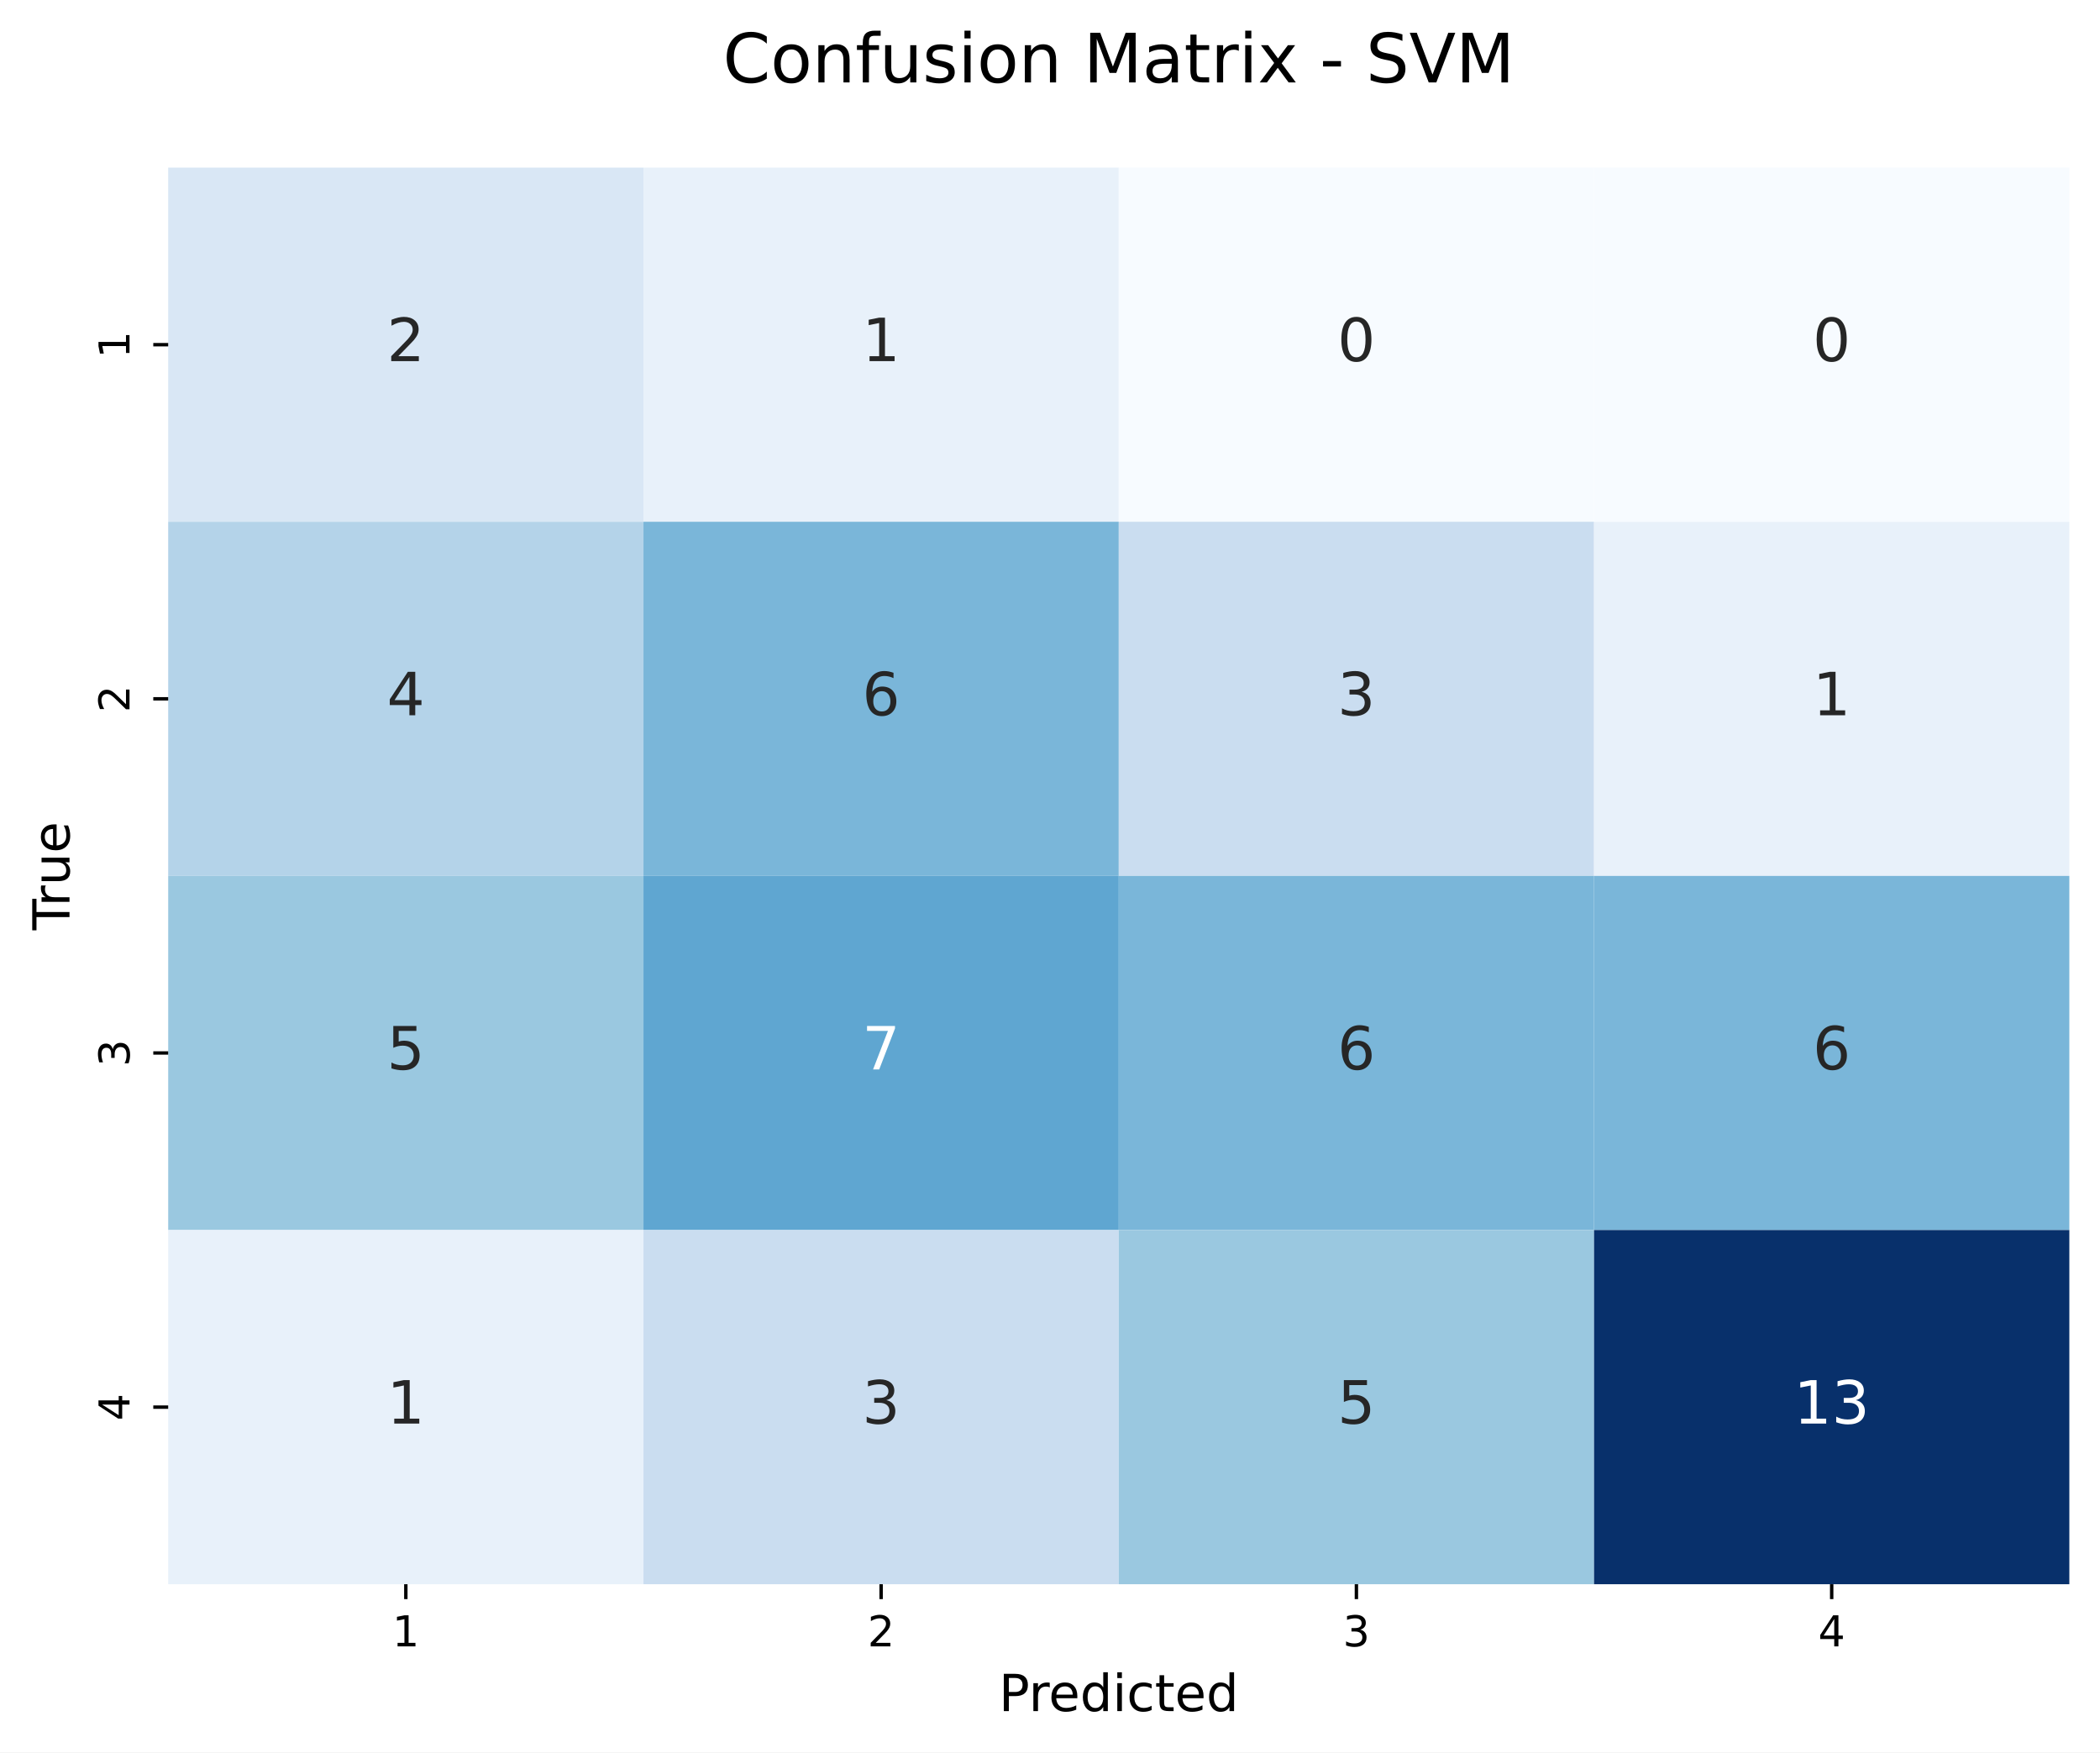
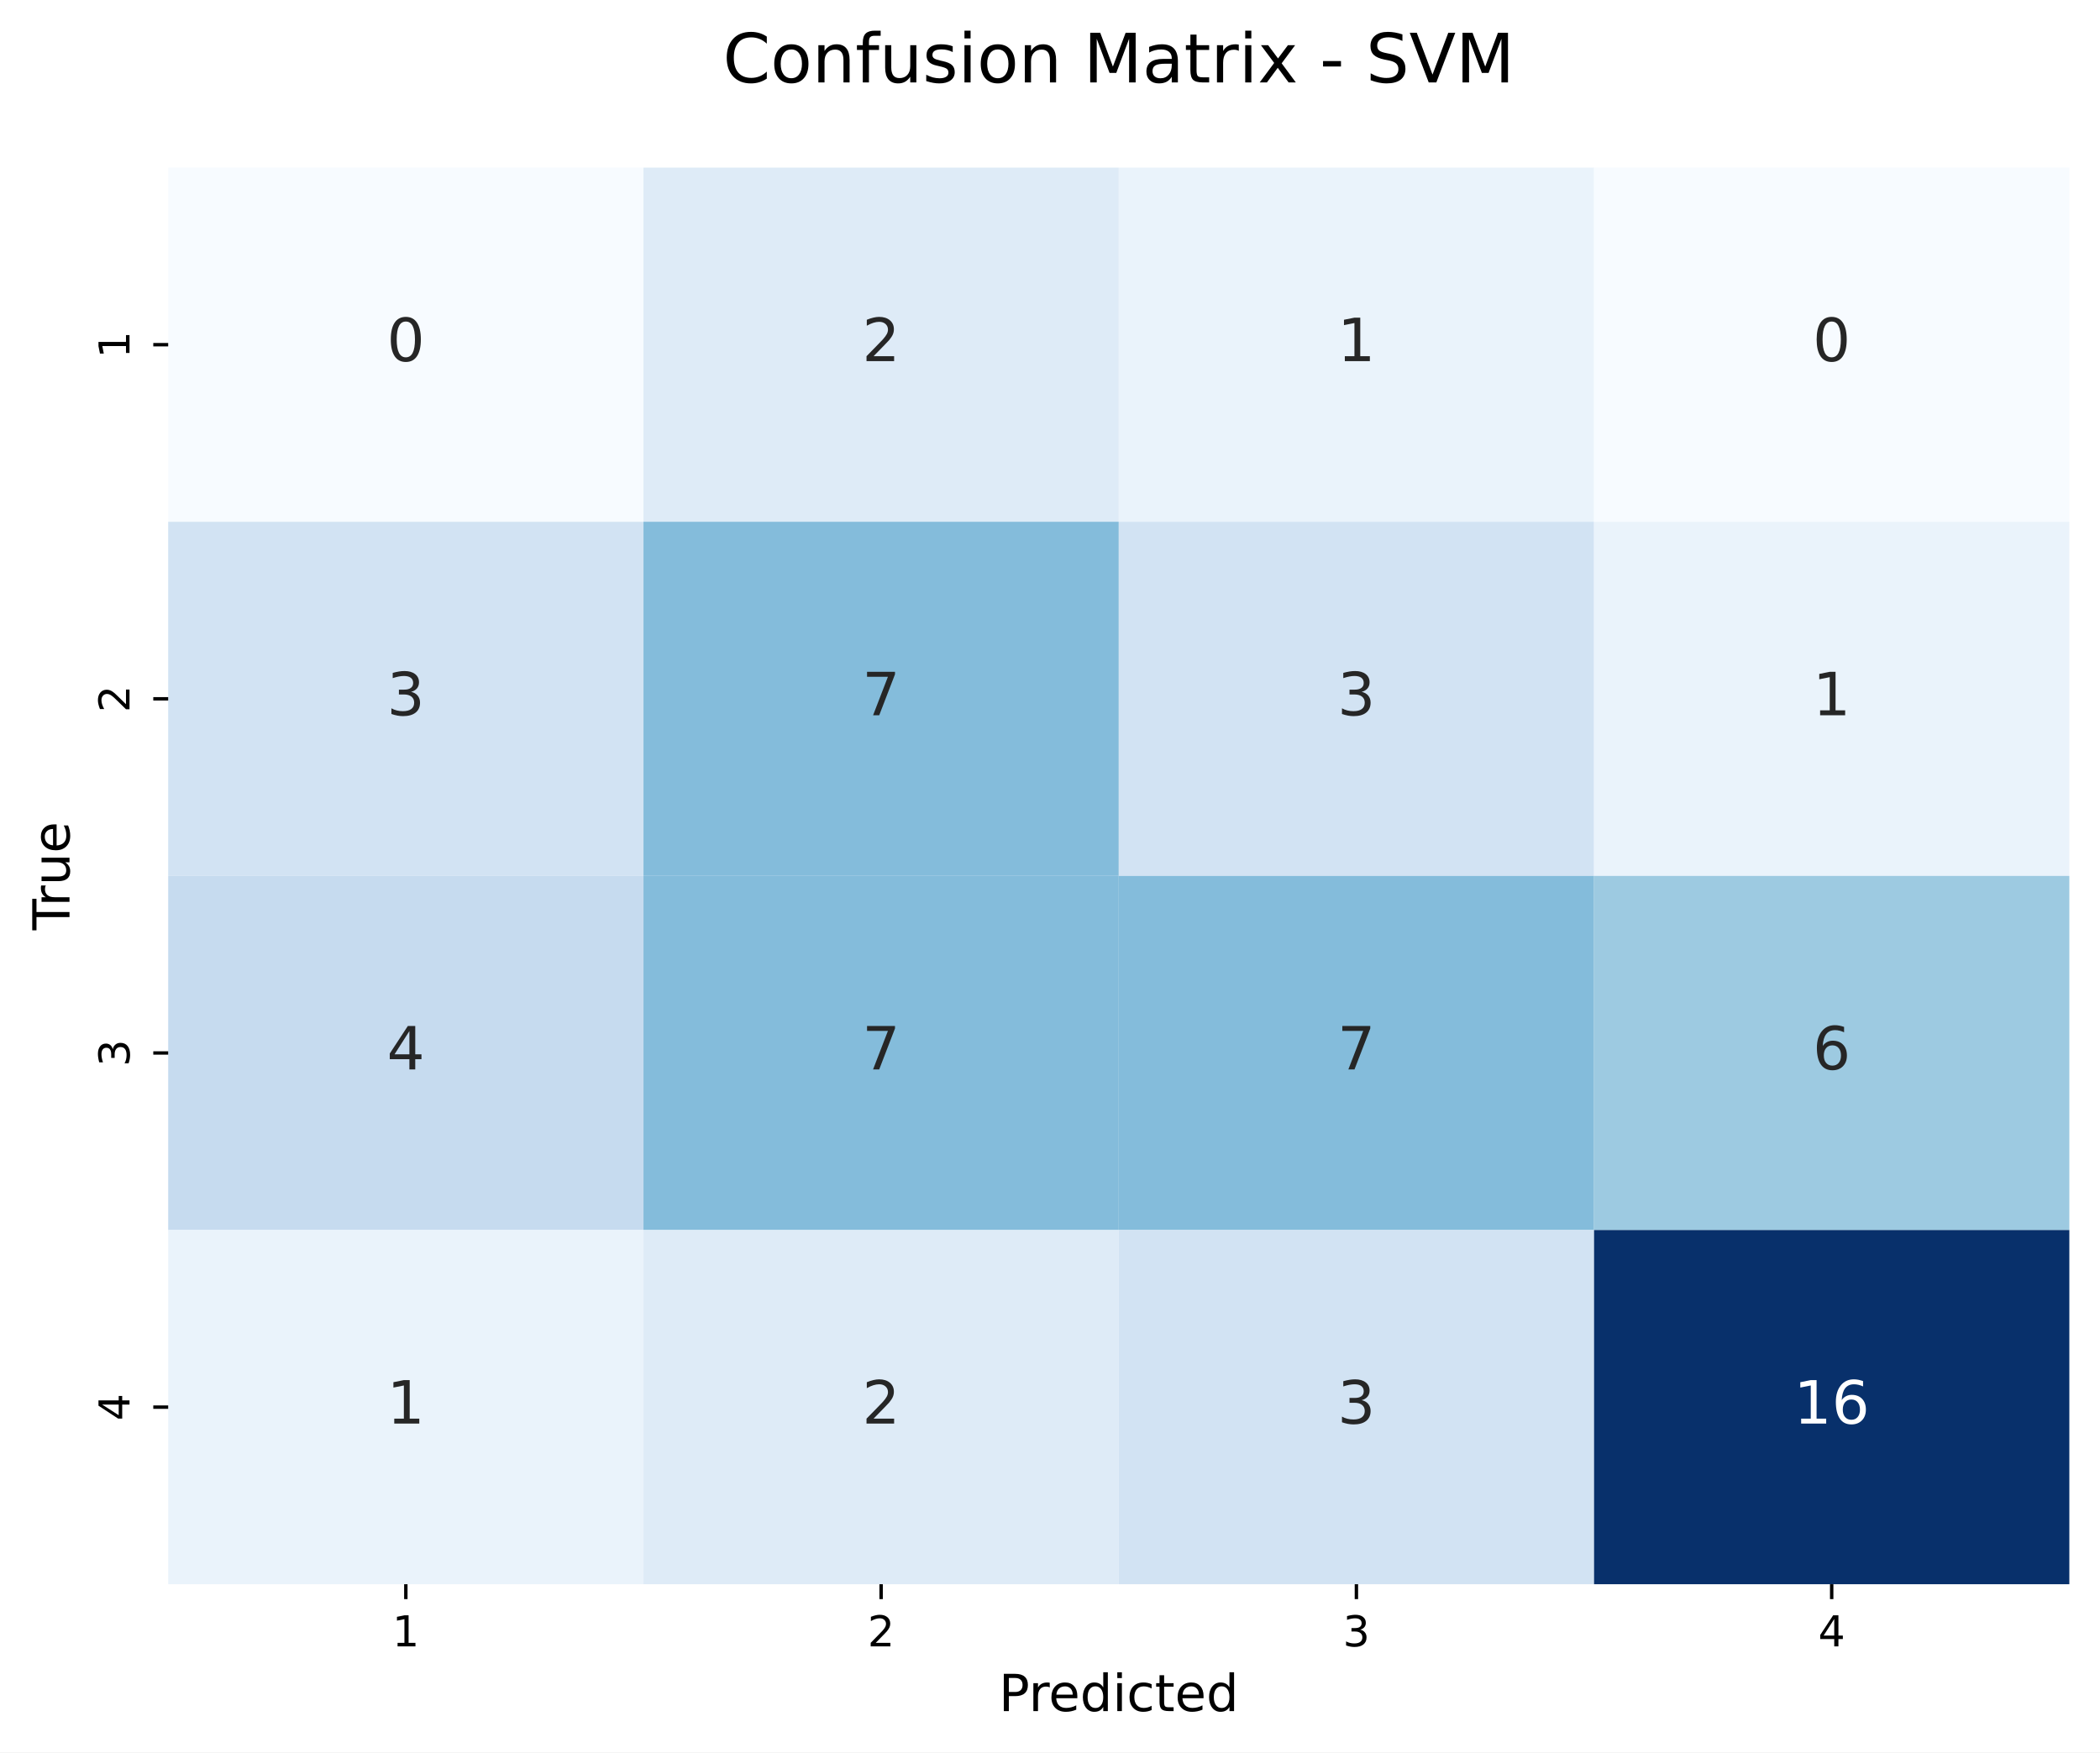
<svg xmlns="http://www.w3.org/2000/svg" xmlns:xlink="http://www.w3.org/1999/xlink" width="493.092pt" height="411.489pt" viewBox="0 0 493.092 411.489" version="1.1">
  <defs>
    <style type="text/css">*{stroke-linejoin: round; stroke-linecap: butt}</style>
  </defs>
  <g id="figure_1">
    <g id="patch_1">
      <path d="M 0 411.489  L 493.092 411.489  L 493.092 0  L 0 0  z " style="fill: #ffffff" />
    </g>
    <g id="axes_1">
      <g id="patch_2">
        <path d="M 39.492 371.998  L 485.892 371.998  L 485.892 39.358  L 39.492 39.358  z " style="fill: #ffffff" />
      </g>
      <g id="QuadMesh_1">
-         <path d="M 39.492 39.358  L 151.092 39.358  L 151.092 122.517  L 39.492 122.517  L 39.492 39.358  " clip-path="url(#p865a5ff54f)" style="fill: #d9e7f5" />
-         <path d="M 151.092 39.358  L 262.692 39.358  L 262.692 122.517  L 151.092 122.517  L 151.092 39.358  " clip-path="url(#p865a5ff54f)" style="fill: #e8f1fa" />
-         <path d="M 262.692 39.358  L 374.292 39.358  L 374.292 122.517  L 262.692 122.517  L 262.692 39.358  " clip-path="url(#p865a5ff54f)" style="fill: #f7fbff" />
-         <path d="M 374.292 39.358  L 485.892 39.358  L 485.892 122.517  L 374.292 122.517  L 374.292 39.358  " clip-path="url(#p865a5ff54f)" style="fill: #f7fbff" />
-         <path d="M 39.492 122.517  L 151.092 122.517  L 151.092 205.678  L 39.492 205.678  L 39.492 122.517  " clip-path="url(#p865a5ff54f)" style="fill: #b4d3e9" />
-         <path d="M 151.092 122.517  L 262.692 122.517  L 262.692 205.678  L 151.092 205.678  L 151.092 122.517  " clip-path="url(#p865a5ff54f)" style="fill: #7ab6d9" />
-         <path d="M 262.692 122.517  L 374.292 122.517  L 374.292 205.678  L 262.692 205.678  L 262.692 122.517  " clip-path="url(#p865a5ff54f)" style="fill: #caddf0" />
-         <path d="M 374.292 122.517  L 485.892 122.517  L 485.892 205.678  L 374.292 205.678  L 374.292 122.517  " clip-path="url(#p865a5ff54f)" style="fill: #e8f1fa" />
-         <path d="M 39.492 205.678  L 151.092 205.678  L 151.092 288.837  L 39.492 288.837  L 39.492 205.678  " clip-path="url(#p865a5ff54f)" style="fill: #9ac8e0" />
-         <path d="M 151.092 205.678  L 262.692 205.678  L 262.692 288.837  L 151.092 288.837  L 151.092 205.678  " clip-path="url(#p865a5ff54f)" style="fill: #5fa6d1" />
-         <path d="M 262.692 205.678  L 374.292 205.678  L 374.292 288.837  L 262.692 288.837  L 262.692 205.678  " clip-path="url(#p865a5ff54f)" style="fill: #7ab6d9" />
-         <path d="M 374.292 205.678  L 485.892 205.678  L 485.892 288.837  L 374.292 288.837  L 374.292 205.678  " clip-path="url(#p865a5ff54f)" style="fill: #7ab6d9" />
-         <path d="M 39.492 288.837  L 151.092 288.837  L 151.092 371.998  L 39.492 371.998  L 39.492 288.837  " clip-path="url(#p865a5ff54f)" style="fill: #e8f1fa" />
-         <path d="M 151.092 288.837  L 262.692 288.837  L 262.692 371.998  L 151.092 371.998  L 151.092 288.837  " clip-path="url(#p865a5ff54f)" style="fill: #caddf0" />
-         <path d="M 262.692 288.837  L 374.292 288.837  L 374.292 371.998  L 262.692 371.998  L 262.692 288.837  " clip-path="url(#p865a5ff54f)" style="fill: #9ac8e0" />
-         <path d="M 374.292 288.837  L 485.892 288.837  L 485.892 371.998  L 374.292 371.998  L 374.292 288.837  " clip-path="url(#p865a5ff54f)" style="fill: #08306b" />
+         <path d="M 39.492 39.358  L 151.092 39.358  L 151.092 122.517  L 39.492 122.517  L 39.492 39.358  " clip-path="url(#p40e3b27b45)" style="fill: #f7fbff" />
+         <path d="M 151.092 39.358  L 262.692 39.358  L 262.692 122.517  L 151.092 122.517  L 151.092 39.358  " clip-path="url(#p40e3b27b45)" style="fill: #deebf7" />
+         <path d="M 262.692 39.358  L 374.292 39.358  L 374.292 122.517  L 262.692 122.517  L 262.692 39.358  " clip-path="url(#p40e3b27b45)" style="fill: #eaf3fb" />
+         <path d="M 374.292 39.358  L 485.892 39.358  L 485.892 122.517  L 374.292 122.517  L 374.292 39.358  " clip-path="url(#p40e3b27b45)" style="fill: #f7fbff" />
+         <path d="M 39.492 122.517  L 151.092 122.517  L 151.092 205.678  L 39.492 205.678  L 39.492 122.517  " clip-path="url(#p40e3b27b45)" style="fill: #d2e3f3" />
+         <path d="M 151.092 122.517  L 262.692 122.517  L 262.692 205.678  L 151.092 205.678  L 151.092 122.517  " clip-path="url(#p40e3b27b45)" style="fill: #84bcdb" />
+         <path d="M 262.692 122.517  L 374.292 122.517  L 374.292 205.678  L 262.692 205.678  L 262.692 122.517  " clip-path="url(#p40e3b27b45)" style="fill: #d2e3f3" />
+         <path d="M 374.292 122.517  L 485.892 122.517  L 485.892 205.678  L 374.292 205.678  L 374.292 122.517  " clip-path="url(#p40e3b27b45)" style="fill: #eaf3fb" />
+         <path d="M 39.492 205.678  L 151.092 205.678  L 151.092 288.837  L 39.492 288.837  L 39.492 205.678  " clip-path="url(#p40e3b27b45)" style="fill: #c6dbef" />
+         <path d="M 151.092 205.678  L 262.692 205.678  L 262.692 288.837  L 151.092 288.837  L 151.092 205.678  " clip-path="url(#p40e3b27b45)" style="fill: #84bcdb" />
+         <path d="M 262.692 205.678  L 374.292 205.678  L 374.292 288.837  L 262.692 288.837  L 262.692 205.678  " clip-path="url(#p40e3b27b45)" style="fill: #84bcdb" />
+         <path d="M 374.292 205.678  L 485.892 205.678  L 485.892 288.837  L 374.292 288.837  L 374.292 205.678  " clip-path="url(#p40e3b27b45)" style="fill: #9dcae1" />
+         <path d="M 39.492 288.837  L 151.092 288.837  L 151.092 371.998  L 39.492 371.998  L 39.492 288.837  " clip-path="url(#p40e3b27b45)" style="fill: #eaf3fb" />
+         <path d="M 151.092 288.837  L 262.692 288.837  L 262.692 371.998  L 151.092 371.998  L 151.092 288.837  " clip-path="url(#p40e3b27b45)" style="fill: #deebf7" />
+         <path d="M 262.692 288.837  L 374.292 288.837  L 374.292 371.998  L 262.692 371.998  L 262.692 288.837  " clip-path="url(#p40e3b27b45)" style="fill: #d2e3f3" />
+         <path d="M 374.292 288.837  L 485.892 288.837  L 485.892 371.998  L 374.292 371.998  L 374.292 288.837  " clip-path="url(#p40e3b27b45)" style="fill: #08306b" />
      </g>
      <g id="matplotlib.axis_1">
        <g id="xtick_1">
          <g id="line2d_1">
            <defs>
-               <path id="md8471c0cc0" d="M 0 0  L 0 3.5  " style="stroke: #000000; stroke-width: 0.8" />
+               <path id="m9c7e876986" d="M 0 0  L 0 3.5  " style="stroke: #000000; stroke-width: 0.8" />
            </defs>
            <g>
-               <use xlink:href="#md8471c0cc0" x="95.292" y="371.998" style="stroke: #000000; stroke-width: 0.8" />
+               <use xlink:href="#m9c7e876986" x="95.292" y="371.998" style="stroke: #000000; stroke-width: 0.8" />
            </g>
          </g>
          <g id="text_1">
            <g transform="translate(92.11062 386.5959) scale(0.1 -0.1)">
              <defs>
                <path id="DejaVuSans-31" d="M 794 531  L 1825 531  L 1825 4091  L 703 3866  L 703 4441  L 1819 4666  L 2450 4666  L 2450 531  L 3481 531  L 3481 0  L 794 0  L 794 531  z " transform="scale(0.015625)" />
              </defs>
              <use xlink:href="#DejaVuSans-31" />
            </g>
          </g>
        </g>
        <g id="xtick_2">
          <g id="line2d_2">
            <g>
-               <use xlink:href="#md8471c0cc0" x="206.892" y="371.998" style="stroke: #000000; stroke-width: 0.8" />
+               <use xlink:href="#m9c7e876986" x="206.892" y="371.998" style="stroke: #000000; stroke-width: 0.8" />
            </g>
          </g>
          <g id="text_2">
            <g transform="translate(203.7106 386.5959) scale(0.1 -0.1)">
              <defs>
                <path id="DejaVuSans-32" d="M 1228 531  L 3431 531  L 3431 0  L 469 0  L 469 531  Q 828 903 1448 1529  Q 2069 2156 2228 2338  Q 2531 2678 2651 2914  Q 2772 3150 2772 3378  Q 2772 3750 2511 3984  Q 2250 4219 1831 4219  Q 1534 4219 1204 4116  Q 875 4013 500 3803  L 500 4441  Q 881 4594 1212 4672  Q 1544 4750 1819 4750  Q 2544 4750 2975 4387  Q 3406 4025 3406 3419  Q 3406 3131 3298 2873  Q 3191 2616 2906 2266  Q 2828 2175 2409 1742  Q 1991 1309 1228 531  z " transform="scale(0.015625)" />
              </defs>
              <use xlink:href="#DejaVuSans-32" />
            </g>
          </g>
        </g>
        <g id="xtick_3">
          <g id="line2d_3">
            <g>
-               <use xlink:href="#md8471c0cc0" x="318.492" y="371.998" style="stroke: #000000; stroke-width: 0.8" />
+               <use xlink:href="#m9c7e876986" x="318.492" y="371.998" style="stroke: #000000; stroke-width: 0.8" />
            </g>
          </g>
          <g id="text_3">
            <g transform="translate(315.3106 386.5959) scale(0.1 -0.1)">
              <defs>
                <path id="DejaVuSans-33" d="M 2597 2516  Q 3050 2419 3304 2112  Q 3559 1806 3559 1356  Q 3559 666 3084 287  Q 2609 -91 1734 -91  Q 1441 -91 1130 -33  Q 819 25 488 141  L 488 750  Q 750 597 1062 519  Q 1375 441 1716 441  Q 2309 441 2620 675  Q 2931 909 2931 1356  Q 2931 1769 2642 2001  Q 2353 2234 1838 2234  L 1294 2234  L 1294 2753  L 1863 2753  Q 2328 2753 2575 2939  Q 2822 3125 2822 3475  Q 2822 3834 2567 4026  Q 2313 4219 1838 4219  Q 1578 4219 1281 4162  Q 984 4106 628 3988  L 628 4550  Q 988 4650 1302 4700  Q 1616 4750 1894 4750  Q 2613 4750 3031 4423  Q 3450 4097 3450 3541  Q 3450 3153 3228 2886  Q 3006 2619 2597 2516  z " transform="scale(0.015625)" />
              </defs>
              <use xlink:href="#DejaVuSans-33" />
            </g>
          </g>
        </g>
        <g id="xtick_4">
          <g id="line2d_4">
            <g>
-               <use xlink:href="#md8471c0cc0" x="430.092" y="371.998" style="stroke: #000000; stroke-width: 0.8" />
+               <use xlink:href="#m9c7e876986" x="430.092" y="371.998" style="stroke: #000000; stroke-width: 0.8" />
            </g>
          </g>
          <g id="text_4">
            <g transform="translate(426.9106 386.5959) scale(0.1 -0.1)">
              <defs>
                <path id="DejaVuSans-34" d="M 2419 4116  L 825 1625  L 2419 1625  L 2419 4116  z M 2253 4666  L 3047 4666  L 3047 1625  L 3713 1625  L 3713 1100  L 3047 1100  L 3047 0  L 2419 0  L 2419 1100  L 313 1100  L 313 1709  L 2253 4666  z " transform="scale(0.015625)" />
              </defs>
              <use xlink:href="#DejaVuSans-34" />
            </g>
          </g>
        </g>
        <g id="text_5">
          <g transform="translate(234.5275 401.7937) scale(0.12 -0.12)">
            <defs>
              <path id="DejaVuSans-50" d="M 1259 4147  L 1259 2394  L 2053 2394  Q 2494 2394 2734 2622  Q 2975 2850 2975 3272  Q 2975 3691 2734 3919  Q 2494 4147 2053 4147  L 1259 4147  z M 628 4666  L 2053 4666  Q 2838 4666 3239 4311  Q 3641 3956 3641 3272  Q 3641 2581 3239 2228  Q 2838 1875 2053 1875  L 1259 1875  L 1259 0  L 628 0  L 628 4666  z " transform="scale(0.015625)" />
              <path id="DejaVuSans-72" d="M 2631 2963  Q 2534 3019 2420 3045  Q 2306 3072 2169 3072  Q 1681 3072 1420 2755  Q 1159 2438 1159 1844  L 1159 0  L 581 0  L 581 3500  L 1159 3500  L 1159 2956  Q 1341 3275 1631 3429  Q 1922 3584 2338 3584  Q 2397 3584 2469 3576  Q 2541 3569 2628 3553  L 2631 2963  z " transform="scale(0.015625)" />
              <path id="DejaVuSans-65" d="M 3597 1894  L 3597 1613  L 953 1613  Q 991 1019 1311 708  Q 1631 397 2203 397  Q 2534 397 2845 478  Q 3156 559 3463 722  L 3463 178  Q 3153 47 2828 -22  Q 2503 -91 2169 -91  Q 1331 -91 842 396  Q 353 884 353 1716  Q 353 2575 817 3079  Q 1281 3584 2069 3584  Q 2775 3584 3186 3129  Q 3597 2675 3597 1894  z M 3022 2063  Q 3016 2534 2758 2815  Q 2500 3097 2075 3097  Q 1594 3097 1305 2825  Q 1016 2553 972 2059  L 3022 2063  z " transform="scale(0.015625)" />
              <path id="DejaVuSans-64" d="M 2906 2969  L 2906 4863  L 3481 4863  L 3481 0  L 2906 0  L 2906 525  Q 2725 213 2448 61  Q 2172 -91 1784 -91  Q 1150 -91 751 415  Q 353 922 353 1747  Q 353 2572 751 3078  Q 1150 3584 1784 3584  Q 2172 3584 2448 3432  Q 2725 3281 2906 2969  z M 947 1747  Q 947 1113 1208 752  Q 1469 391 1925 391  Q 2381 391 2643 752  Q 2906 1113 2906 1747  Q 2906 2381 2643 2742  Q 2381 3103 1925 3103  Q 1469 3103 1208 2742  Q 947 2381 947 1747  z " transform="scale(0.015625)" />
              <path id="DejaVuSans-69" d="M 603 3500  L 1178 3500  L 1178 0  L 603 0  L 603 3500  z M 603 4863  L 1178 4863  L 1178 4134  L 603 4134  L 603 4863  z " transform="scale(0.015625)" />
              <path id="DejaVuSans-63" d="M 3122 3366  L 3122 2828  Q 2878 2963 2633 3030  Q 2388 3097 2138 3097  Q 1578 3097 1268 2742  Q 959 2388 959 1747  Q 959 1106 1268 751  Q 1578 397 2138 397  Q 2388 397 2633 464  Q 2878 531 3122 666  L 3122 134  Q 2881 22 2623 -34  Q 2366 -91 2075 -91  Q 1284 -91 818 406  Q 353 903 353 1747  Q 353 2603 823 3093  Q 1294 3584 2113 3584  Q 2378 3584 2631 3529  Q 2884 3475 3122 3366  z " transform="scale(0.015625)" />
              <path id="DejaVuSans-74" d="M 1172 4494  L 1172 3500  L 2356 3500  L 2356 3053  L 1172 3053  L 1172 1153  Q 1172 725 1289 603  Q 1406 481 1766 481  L 2356 481  L 2356 0  L 1766 0  Q 1100 0 847 248  Q 594 497 594 1153  L 594 3053  L 172 3053  L 172 3500  L 594 3500  L 594 4494  L 1172 4494  z " transform="scale(0.015625)" />
            </defs>
            <use xlink:href="#DejaVuSans-50" />
            <use xlink:href="#DejaVuSans-72" transform="translate(58.55273 0)" />
            <use xlink:href="#DejaVuSans-65" transform="translate(97.41602 0)" />
            <use xlink:href="#DejaVuSans-64" transform="translate(158.9395 0)" />
            <use xlink:href="#DejaVuSans-69" transform="translate(222.416 0)" />
            <use xlink:href="#DejaVuSans-63" transform="translate(250.1992 0)" />
            <use xlink:href="#DejaVuSans-74" transform="translate(305.1797 0)" />
            <use xlink:href="#DejaVuSans-65" transform="translate(344.3887 0)" />
            <use xlink:href="#DejaVuSans-64" transform="translate(405.9121 0)" />
          </g>
        </g>
      </g>
      <g id="matplotlib.axis_2">
        <g id="ytick_1">
          <g id="line2d_5">
            <defs>
-               <path id="m7675ee0ff4" d="M 0 0  L -3.5 0  " style="stroke: #000000; stroke-width: 0.8" />
+               <path id="m6bdb80fc74" d="M 0 0  L -3.5 0  " style="stroke: #000000; stroke-width: 0.8" />
            </defs>
            <g>
-               <use xlink:href="#m7675ee0ff4" x="39.492" y="80.938" style="stroke: #000000; stroke-width: 0.8" />
+               <use xlink:href="#m6bdb80fc74" x="39.492" y="80.938" style="stroke: #000000; stroke-width: 0.8" />
            </g>
          </g>
          <g id="text_6">
            <g transform="translate(30.41219 84.11875) rotate(-90) scale(0.1 -0.1)">
              <use xlink:href="#DejaVuSans-31" />
            </g>
          </g>
        </g>
        <g id="ytick_2">
          <g id="line2d_6">
            <g>
-               <use xlink:href="#m7675ee0ff4" x="39.492" y="164.097" style="stroke: #000000; stroke-width: 0.8" />
+               <use xlink:href="#m6bdb80fc74" x="39.492" y="164.097" style="stroke: #000000; stroke-width: 0.8" />
            </g>
          </g>
          <g id="text_7">
            <g transform="translate(30.41219 167.2788) rotate(-90) scale(0.1 -0.1)">
              <use xlink:href="#DejaVuSans-32" />
            </g>
          </g>
        </g>
        <g id="ytick_3">
          <g id="line2d_7">
            <g>
-               <use xlink:href="#m7675ee0ff4" x="39.492" y="247.257" style="stroke: #000000; stroke-width: 0.8" />
+               <use xlink:href="#m6bdb80fc74" x="39.492" y="247.257" style="stroke: #000000; stroke-width: 0.8" />
            </g>
          </g>
          <g id="text_8">
            <g transform="translate(30.41219 250.4387) rotate(-90) scale(0.1 -0.1)">
              <use xlink:href="#DejaVuSans-33" />
            </g>
          </g>
        </g>
        <g id="ytick_4">
          <g id="line2d_8">
            <g>
-               <use xlink:href="#m7675ee0ff4" x="39.492" y="330.418" style="stroke: #000000; stroke-width: 0.8" />
+               <use xlink:href="#m6bdb80fc74" x="39.492" y="330.418" style="stroke: #000000; stroke-width: 0.8" />
            </g>
          </g>
          <g id="text_9">
            <g transform="translate(30.41219 333.5987) rotate(-90) scale(0.1 -0.1)">
              <use xlink:href="#DejaVuSans-34" />
            </g>
          </g>
        </g>
        <g id="text_10">
          <g transform="translate(16.31812 218.4181) rotate(-90) scale(0.12 -0.12)">
            <defs>
              <path id="DejaVuSans-54" d="M -19 4666  L 3928 4666  L 3928 4134  L 2272 4134  L 2272 0  L 1638 0  L 1638 4134  L -19 4134  L -19 4666  z " transform="scale(0.015625)" />
              <path id="DejaVuSans-75" d="M 544 1381  L 544 3500  L 1119 3500  L 1119 1403  Q 1119 906 1312 657  Q 1506 409 1894 409  Q 2359 409 2629 706  Q 2900 1003 2900 1516  L 2900 3500  L 3475 3500  L 3475 0  L 2900 0  L 2900 538  Q 2691 219 2414 64  Q 2138 -91 1772 -91  Q 1169 -91 856 284  Q 544 659 544 1381  z M 1991 3584  L 1991 3584  z " transform="scale(0.015625)" />
            </defs>
            <use xlink:href="#DejaVuSans-54" />
            <use xlink:href="#DejaVuSans-72" transform="translate(46.33398 0)" />
            <use xlink:href="#DejaVuSans-75" transform="translate(87.44727 0)" />
            <use xlink:href="#DejaVuSans-65" transform="translate(150.8262 0)" />
          </g>
        </g>
      </g>
      <g id="text_11">
        <g style="fill: #262626" transform="translate(90.83813 84.80062) scale(0.14 -0.14)">
-           <use xlink:href="#DejaVuSans-32" />
-         </g>
-       </g>
-       <g id="text_12">
-         <g style="fill: #262626" transform="translate(202.4381 84.80062) scale(0.14 -0.14)">
-           <use xlink:href="#DejaVuSans-31" />
-         </g>
-       </g>
-       <g id="text_13">
-         <g style="fill: #262626" transform="translate(314.0381 84.80062) scale(0.14 -0.14)">
          <defs>
            <path id="DejaVuSans-30" d="M 2034 4250  Q 1547 4250 1301 3770  Q 1056 3291 1056 2328  Q 1056 1369 1301 889  Q 1547 409 2034 409  Q 2525 409 2770 889  Q 3016 1369 3016 2328  Q 3016 3291 2770 3770  Q 2525 4250 2034 4250  z M 2034 4750  Q 2819 4750 3233 4129  Q 3647 3509 3647 2328  Q 3647 1150 3233 529  Q 2819 -91 2034 -91  Q 1250 -91 836 529  Q 422 1150 422 2328  Q 422 3509 836 4129  Q 1250 4750 2034 4750  z " transform="scale(0.015625)" />
          </defs>
          <use xlink:href="#DejaVuSans-30" />
        </g>
      </g>
+       <g id="text_12">
+         <g style="fill: #262626" transform="translate(202.4381 84.80062) scale(0.14 -0.14)">
+           <use xlink:href="#DejaVuSans-32" />
+         </g>
+       </g>
+       <g id="text_13">
+         <g style="fill: #262626" transform="translate(314.0381 84.80062) scale(0.14 -0.14)">
+           <use xlink:href="#DejaVuSans-31" />
+         </g>
+       </g>
      <g id="text_14">
        <g style="fill: #262626" transform="translate(425.6381 84.80062) scale(0.14 -0.14)">
          <use xlink:href="#DejaVuSans-30" />
        </g>
      </g>
      <g id="text_15">
        <g style="fill: #262626" transform="translate(90.83813 167.9606) scale(0.14 -0.14)">
-           <use xlink:href="#DejaVuSans-34" />
+           <use xlink:href="#DejaVuSans-33" />
        </g>
      </g>
      <g id="text_16">
        <g style="fill: #262626" transform="translate(202.4381 167.9606) scale(0.14 -0.14)">
+           <defs>
+             <path id="DejaVuSans-37" d="M 525 4666  L 3525 4666  L 3525 4397  L 1831 0  L 1172 0  L 2766 4134  L 525 4134  L 525 4666  z " transform="scale(0.015625)" />
+           </defs>
+           <use xlink:href="#DejaVuSans-37" />
+         </g>
+       </g>
+       <g id="text_17">
+         <g style="fill: #262626" transform="translate(314.0381 167.9606) scale(0.14 -0.14)">
+           <use xlink:href="#DejaVuSans-33" />
+         </g>
+       </g>
+       <g id="text_18">
+         <g style="fill: #262626" transform="translate(425.6381 167.9606) scale(0.14 -0.14)">
+           <use xlink:href="#DejaVuSans-31" />
+         </g>
+       </g>
+       <g id="text_19">
+         <g style="fill: #262626" transform="translate(90.83813 251.1206) scale(0.14 -0.14)">
+           <use xlink:href="#DejaVuSans-34" />
+         </g>
+       </g>
+       <g id="text_20">
+         <g style="fill: #262626" transform="translate(202.4381 251.1206) scale(0.14 -0.14)">
+           <use xlink:href="#DejaVuSans-37" />
+         </g>
+       </g>
+       <g id="text_21">
+         <g style="fill: #262626" transform="translate(314.0381 251.1206) scale(0.14 -0.14)">
+           <use xlink:href="#DejaVuSans-37" />
+         </g>
+       </g>
+       <g id="text_22">
+         <g style="fill: #262626" transform="translate(425.6381 251.1206) scale(0.14 -0.14)">
          <defs>
            <path id="DejaVuSans-36" d="M 2113 2584  Q 1688 2584 1439 2293  Q 1191 2003 1191 1497  Q 1191 994 1439 701  Q 1688 409 2113 409  Q 2538 409 2786 701  Q 3034 994 3034 1497  Q 3034 2003 2786 2293  Q 2538 2584 2113 2584  z M 3366 4563  L 3366 3988  Q 3128 4100 2886 4159  Q 2644 4219 2406 4219  Q 1781 4219 1451 3797  Q 1122 3375 1075 2522  Q 1259 2794 1537 2939  Q 1816 3084 2150 3084  Q 2853 3084 3261 2657  Q 3669 2231 3669 1497  Q 3669 778 3244 343  Q 2819 -91 2113 -91  Q 1303 -91 875 529  Q 447 1150 447 2328  Q 447 3434 972 4092  Q 1497 4750 2381 4750  Q 2619 4750 2861 4703  Q 3103 4656 3366 4563  z " transform="scale(0.015625)" />
          </defs>
          <use xlink:href="#DejaVuSans-36" />
        </g>
      </g>
-       <g id="text_17">
-         <g style="fill: #262626" transform="translate(314.0381 167.9606) scale(0.14 -0.14)">
-           <use xlink:href="#DejaVuSans-33" />
-         </g>
-       </g>
-       <g id="text_18">
-         <g style="fill: #262626" transform="translate(425.6381 167.9606) scale(0.14 -0.14)">
-           <use xlink:href="#DejaVuSans-31" />
-         </g>
-       </g>
-       <g id="text_19">
-         <g style="fill: #262626" transform="translate(90.83813 251.1206) scale(0.14 -0.14)">
-           <defs>
-             <path id="DejaVuSans-35" d="M 691 4666  L 3169 4666  L 3169 4134  L 1269 4134  L 1269 2991  Q 1406 3038 1543 3061  Q 1681 3084 1819 3084  Q 2600 3084 3056 2656  Q 3513 2228 3513 1497  Q 3513 744 3044 326  Q 2575 -91 1722 -91  Q 1428 -91 1123 -41  Q 819 9 494 109  L 494 744  Q 775 591 1075 516  Q 1375 441 1709 441  Q 2250 441 2565 725  Q 2881 1009 2881 1497  Q 2881 1984 2565 2268  Q 2250 2553 1709 2553  Q 1456 2553 1204 2497  Q 953 2441 691 2322  L 691 4666  z " transform="scale(0.015625)" />
-           </defs>
-           <use xlink:href="#DejaVuSans-35" />
-         </g>
-       </g>
-       <g id="text_20">
-         <g style="fill: #ffffff" transform="translate(202.4381 251.1206) scale(0.14 -0.14)">
-           <defs>
-             <path id="DejaVuSans-37" d="M 525 4666  L 3525 4666  L 3525 4397  L 1831 0  L 1172 0  L 2766 4134  L 525 4134  L 525 4666  z " transform="scale(0.015625)" />
-           </defs>
-           <use xlink:href="#DejaVuSans-37" />
-         </g>
-       </g>
-       <g id="text_21">
-         <g style="fill: #262626" transform="translate(314.0381 251.1206) scale(0.14 -0.14)">
-           <use xlink:href="#DejaVuSans-36" />
-         </g>
-       </g>
-       <g id="text_22">
-         <g style="fill: #262626" transform="translate(425.6381 251.1206) scale(0.14 -0.14)">
-           <use xlink:href="#DejaVuSans-36" />
-         </g>
-       </g>
      <g id="text_23">
        <g style="fill: #262626" transform="translate(90.83813 334.2806) scale(0.14 -0.14)">
          <use xlink:href="#DejaVuSans-31" />
        </g>
      </g>
      <g id="text_24">
        <g style="fill: #262626" transform="translate(202.4381 334.2806) scale(0.14 -0.14)">
-           <use xlink:href="#DejaVuSans-33" />
+           <use xlink:href="#DejaVuSans-32" />
        </g>
      </g>
      <g id="text_25">
        <g style="fill: #262626" transform="translate(314.0381 334.2806) scale(0.14 -0.14)">
-           <use xlink:href="#DejaVuSans-35" />
+           <use xlink:href="#DejaVuSans-33" />
        </g>
      </g>
      <g id="text_26">
        <g style="fill: #ffffff" transform="translate(421.1844 334.2806) scale(0.14 -0.14)">
          <use xlink:href="#DejaVuSans-31" />
-           <use xlink:href="#DejaVuSans-33" transform="translate(63.62305 0)" />
+           <use xlink:href="#DejaVuSans-36" transform="translate(63.62305 0)" />
        </g>
      </g>
      <g id="text_27">
        <g transform="translate(169.7444 19.3575) scale(0.16 -0.16)">
          <defs>
            <path id="DejaVuSans-43" d="M 4122 4306  L 4122 3641  Q 3803 3938 3442 4084  Q 3081 4231 2675 4231  Q 1875 4231 1450 3742  Q 1025 3253 1025 2328  Q 1025 1406 1450 917  Q 1875 428 2675 428  Q 3081 428 3442 575  Q 3803 722 4122 1019  L 4122 359  Q 3791 134 3420 21  Q 3050 -91 2638 -91  Q 1578 -91 968 557  Q 359 1206 359 2328  Q 359 3453 968 4101  Q 1578 4750 2638 4750  Q 3056 4750 3426 4639  Q 3797 4528 4122 4306  z " transform="scale(0.015625)" />
            <path id="DejaVuSans-6f" d="M 1959 3097  Q 1497 3097 1228 2736  Q 959 2375 959 1747  Q 959 1119 1226 758  Q 1494 397 1959 397  Q 2419 397 2687 759  Q 2956 1122 2956 1747  Q 2956 2369 2687 2733  Q 2419 3097 1959 3097  z M 1959 3584  Q 2709 3584 3137 3096  Q 3566 2609 3566 1747  Q 3566 888 3137 398  Q 2709 -91 1959 -91  Q 1206 -91 779 398  Q 353 888 353 1747  Q 353 2609 779 3096  Q 1206 3584 1959 3584  z " transform="scale(0.015625)" />
            <path id="DejaVuSans-6e" d="M 3513 2113  L 3513 0  L 2938 0  L 2938 2094  Q 2938 2591 2744 2837  Q 2550 3084 2163 3084  Q 1697 3084 1428 2787  Q 1159 2491 1159 1978  L 1159 0  L 581 0  L 581 3500  L 1159 3500  L 1159 2956  Q 1366 3272 1645 3428  Q 1925 3584 2291 3584  Q 2894 3584 3203 3211  Q 3513 2838 3513 2113  z " transform="scale(0.015625)" />
            <path id="DejaVuSans-66" d="M 2375 4863  L 2375 4384  L 1825 4384  Q 1516 4384 1395 4259  Q 1275 4134 1275 3809  L 1275 3500  L 2222 3500  L 2222 3053  L 1275 3053  L 1275 0  L 697 0  L 697 3053  L 147 3053  L 147 3500  L 697 3500  L 697 3744  Q 697 4328 969 4595  Q 1241 4863 1831 4863  L 2375 4863  z " transform="scale(0.015625)" />
            <path id="DejaVuSans-73" d="M 2834 3397  L 2834 2853  Q 2591 2978 2328 3040  Q 2066 3103 1784 3103  Q 1356 3103 1142 2972  Q 928 2841 928 2578  Q 928 2378 1081 2264  Q 1234 2150 1697 2047  L 1894 2003  Q 2506 1872 2764 1633  Q 3022 1394 3022 966  Q 3022 478 2636 193  Q 2250 -91 1575 -91  Q 1294 -91 989 -36  Q 684 19 347 128  L 347 722  Q 666 556 975 473  Q 1284 391 1588 391  Q 1994 391 2212 530  Q 2431 669 2431 922  Q 2431 1156 2273 1281  Q 2116 1406 1581 1522  L 1381 1569  Q 847 1681 609 1914  Q 372 2147 372 2553  Q 372 3047 722 3315  Q 1072 3584 1716 3584  Q 2034 3584 2315 3537  Q 2597 3491 2834 3397  z " transform="scale(0.015625)" />
            <path id="DejaVuSans-20" transform="scale(0.015625)" />
            <path id="DejaVuSans-4d" d="M 628 4666  L 1569 4666  L 2759 1491  L 3956 4666  L 4897 4666  L 4897 0  L 4281 0  L 4281 4097  L 3078 897  L 2444 897  L 1241 4097  L 1241 0  L 628 0  L 628 4666  z " transform="scale(0.015625)" />
            <path id="DejaVuSans-61" d="M 2194 1759  Q 1497 1759 1228 1600  Q 959 1441 959 1056  Q 959 750 1161 570  Q 1363 391 1709 391  Q 2188 391 2477 730  Q 2766 1069 2766 1631  L 2766 1759  L 2194 1759  z M 3341 1997  L 3341 0  L 2766 0  L 2766 531  Q 2569 213 2275 61  Q 1981 -91 1556 -91  Q 1019 -91 701 211  Q 384 513 384 1019  Q 384 1609 779 1909  Q 1175 2209 1959 2209  L 2766 2209  L 2766 2266  Q 2766 2663 2505 2880  Q 2244 3097 1772 3097  Q 1472 3097 1187 3025  Q 903 2953 641 2809  L 641 3341  Q 956 3463 1253 3523  Q 1550 3584 1831 3584  Q 2591 3584 2966 3190  Q 3341 2797 3341 1997  z " transform="scale(0.015625)" />
            <path id="DejaVuSans-78" d="M 3513 3500  L 2247 1797  L 3578 0  L 2900 0  L 1881 1375  L 863 0  L 184 0  L 1544 1831  L 300 3500  L 978 3500  L 1906 2253  L 2834 3500  L 3513 3500  z " transform="scale(0.015625)" />
            <path id="DejaVuSans-2d" d="M 313 2009  L 1997 2009  L 1997 1497  L 313 1497  L 313 2009  z " transform="scale(0.015625)" />
            <path id="DejaVuSans-53" d="M 3425 4513  L 3425 3897  Q 3066 4069 2747 4153  Q 2428 4238 2131 4238  Q 1616 4238 1336 4038  Q 1056 3838 1056 3469  Q 1056 3159 1242 3001  Q 1428 2844 1947 2747  L 2328 2669  Q 3034 2534 3370 2195  Q 3706 1856 3706 1288  Q 3706 609 3251 259  Q 2797 -91 1919 -91  Q 1588 -91 1214 -16  Q 841 59 441 206  L 441 856  Q 825 641 1194 531  Q 1563 422 1919 422  Q 2459 422 2753 634  Q 3047 847 3047 1241  Q 3047 1584 2836 1778  Q 2625 1972 2144 2069  L 1759 2144  Q 1053 2284 737 2584  Q 422 2884 422 3419  Q 422 4038 858 4394  Q 1294 4750 2059 4750  Q 2388 4750 2728 4690  Q 3069 4631 3425 4513  z " transform="scale(0.015625)" />
            <path id="DejaVuSans-56" d="M 1831 0  L 50 4666  L 709 4666  L 2188 738  L 3669 4666  L 4325 4666  L 2547 0  L 1831 0  z " transform="scale(0.015625)" />
          </defs>
          <use xlink:href="#DejaVuSans-43" />
          <use xlink:href="#DejaVuSans-6f" transform="translate(69.82422 0)" />
          <use xlink:href="#DejaVuSans-6e" transform="translate(131.0059 0)" />
          <use xlink:href="#DejaVuSans-66" transform="translate(194.3848 0)" />
          <use xlink:href="#DejaVuSans-75" transform="translate(229.5898 0)" />
          <use xlink:href="#DejaVuSans-73" transform="translate(292.9688 0)" />
          <use xlink:href="#DejaVuSans-69" transform="translate(345.0684 0)" />
          <use xlink:href="#DejaVuSans-6f" transform="translate(372.8516 0)" />
          <use xlink:href="#DejaVuSans-6e" transform="translate(434.0332 0)" />
          <use xlink:href="#DejaVuSans-20" transform="translate(497.4121 0)" />
          <use xlink:href="#DejaVuSans-4d" transform="translate(529.1992 0)" />
          <use xlink:href="#DejaVuSans-61" transform="translate(615.4785 0)" />
          <use xlink:href="#DejaVuSans-74" transform="translate(676.7578 0)" />
          <use xlink:href="#DejaVuSans-72" transform="translate(715.9668 0)" />
          <use xlink:href="#DejaVuSans-69" transform="translate(757.0801 0)" />
          <use xlink:href="#DejaVuSans-78" transform="translate(784.8633 0)" />
          <use xlink:href="#DejaVuSans-20" transform="translate(844.043 0)" />
          <use xlink:href="#DejaVuSans-2d" transform="translate(875.8301 0)" />
          <use xlink:href="#DejaVuSans-20" transform="translate(911.9141 0)" />
          <use xlink:href="#DejaVuSans-53" transform="translate(943.7012 0)" />
          <use xlink:href="#DejaVuSans-56" transform="translate(1007.178 0)" />
          <use xlink:href="#DejaVuSans-4d" transform="translate(1075.586 0)" />
        </g>
      </g>
    </g>
  </g>
  <defs>
-     <clipPath id="p865a5ff54f">
+     <clipPath id="p40e3b27b45">
      <rect x="39.492" y="39.358" width="446.4" height="332.64" />
    </clipPath>
  </defs>
</svg>
